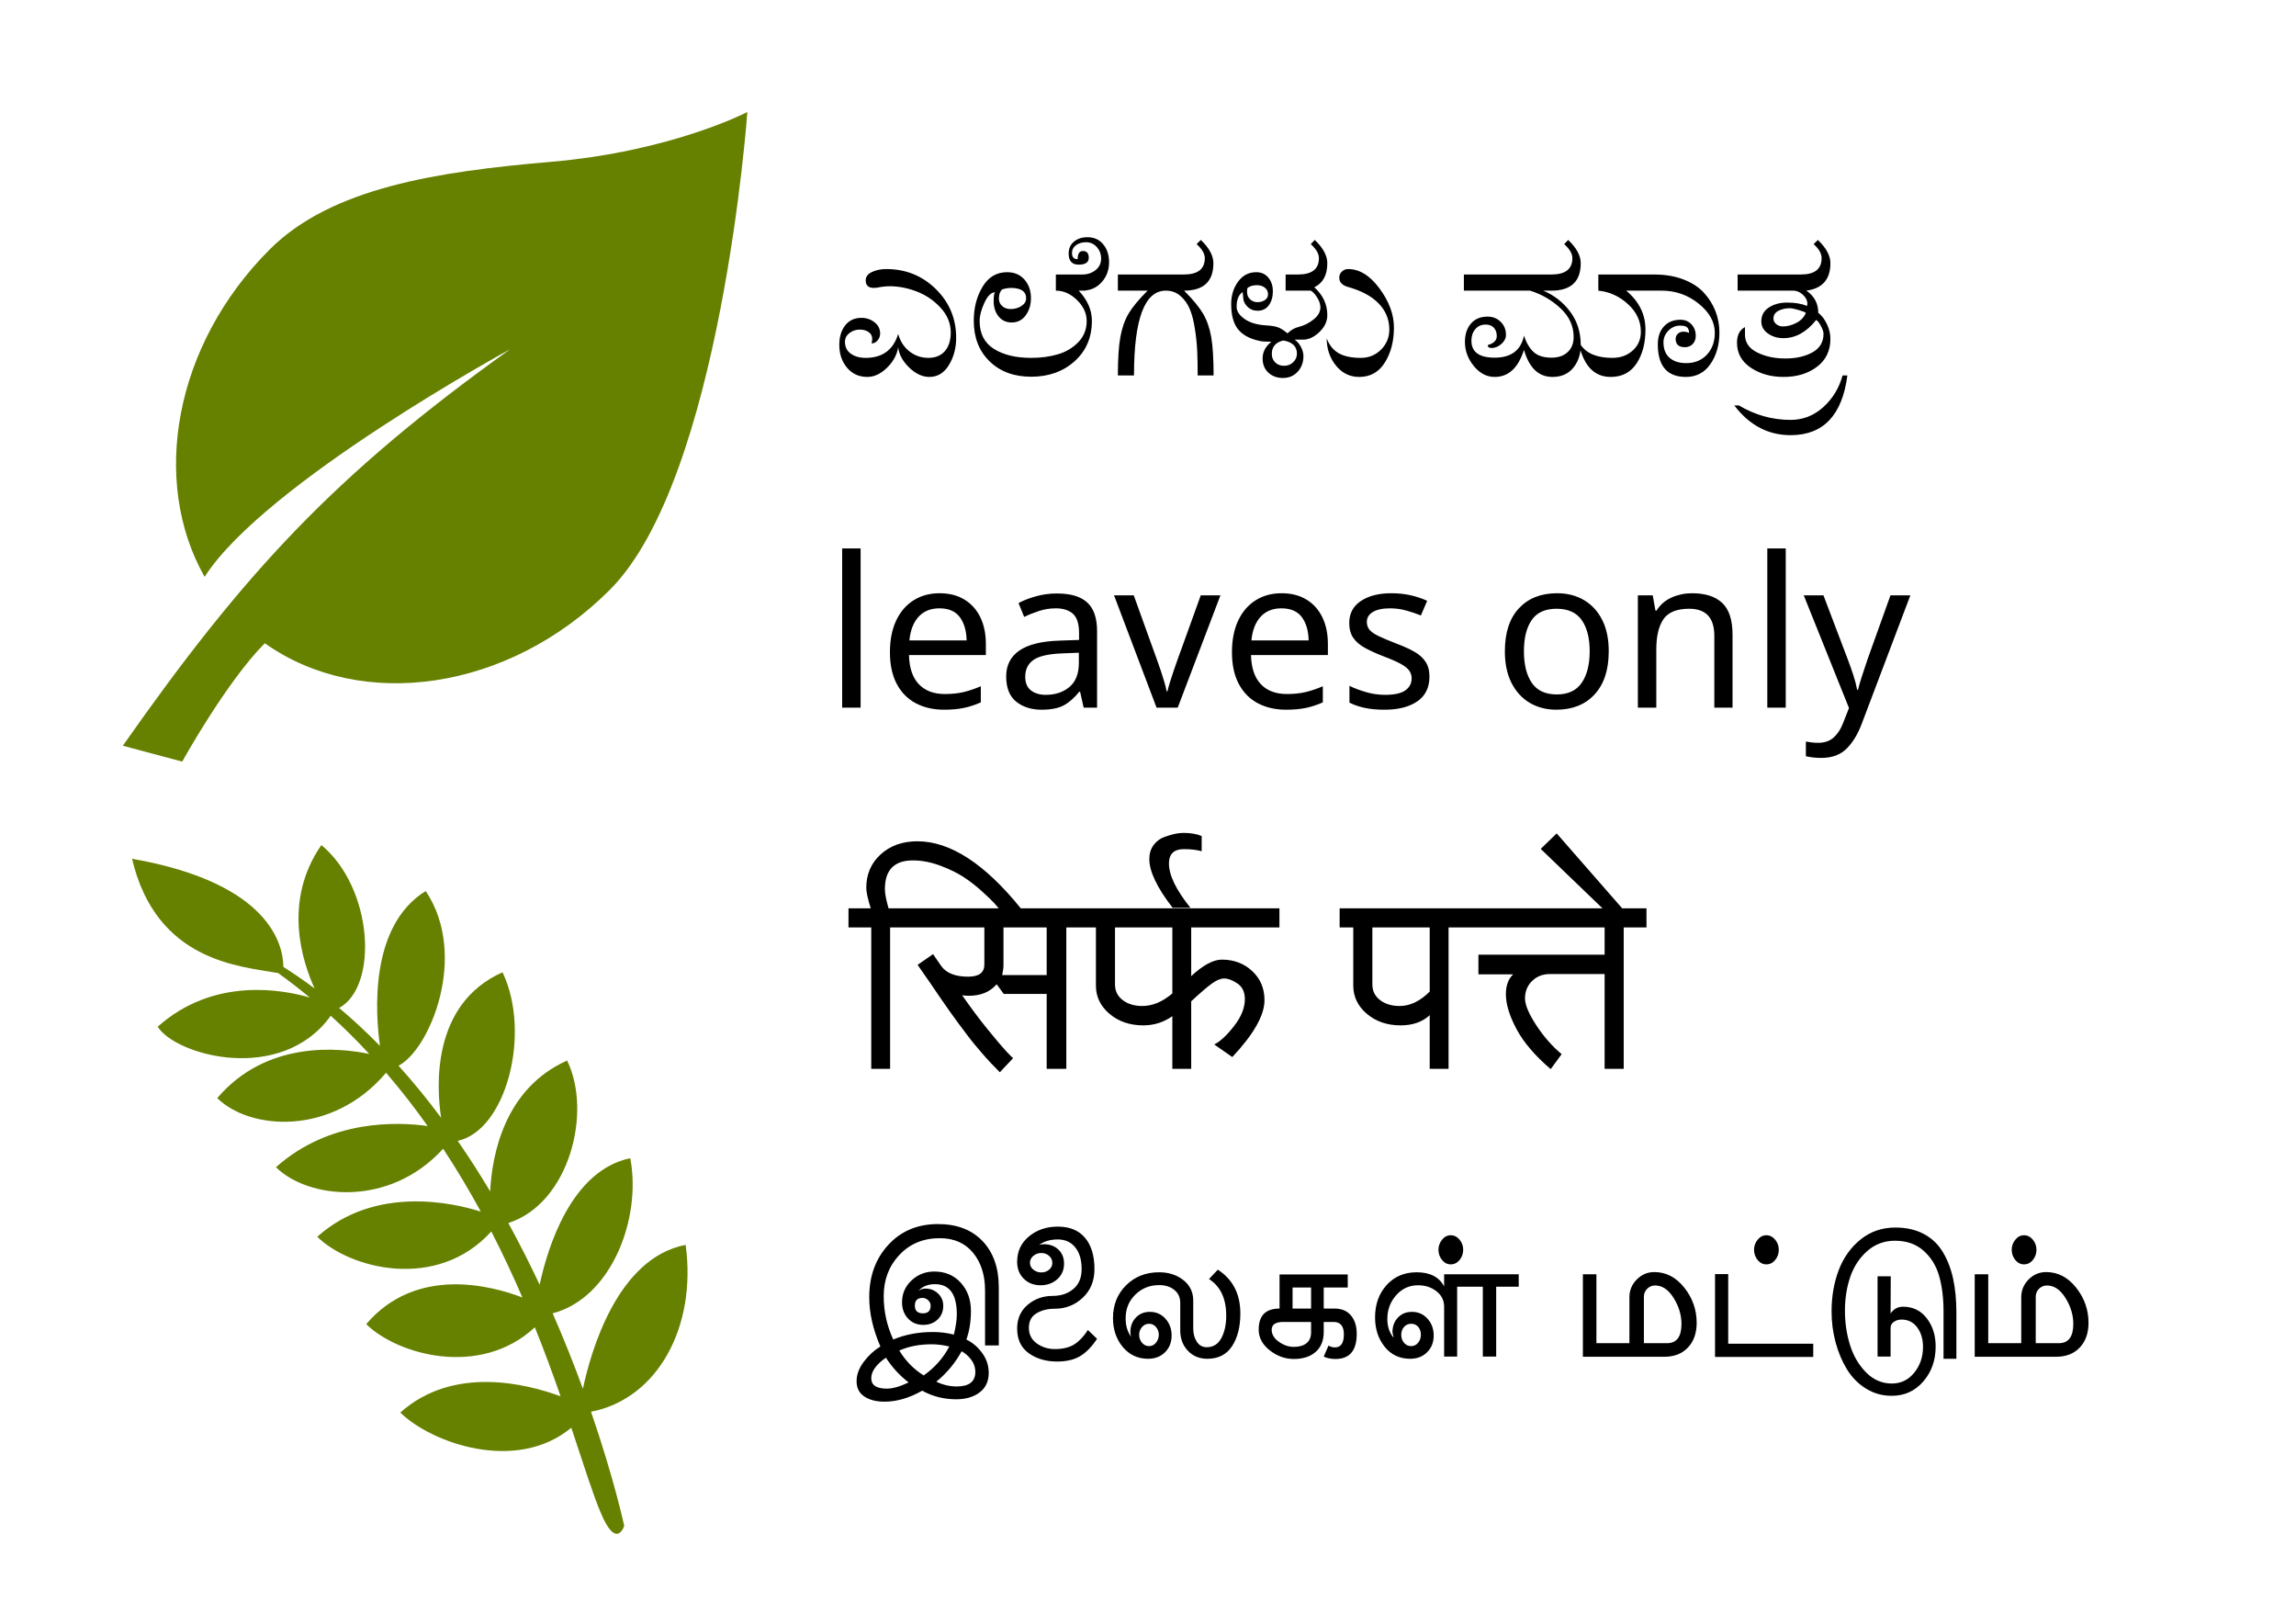
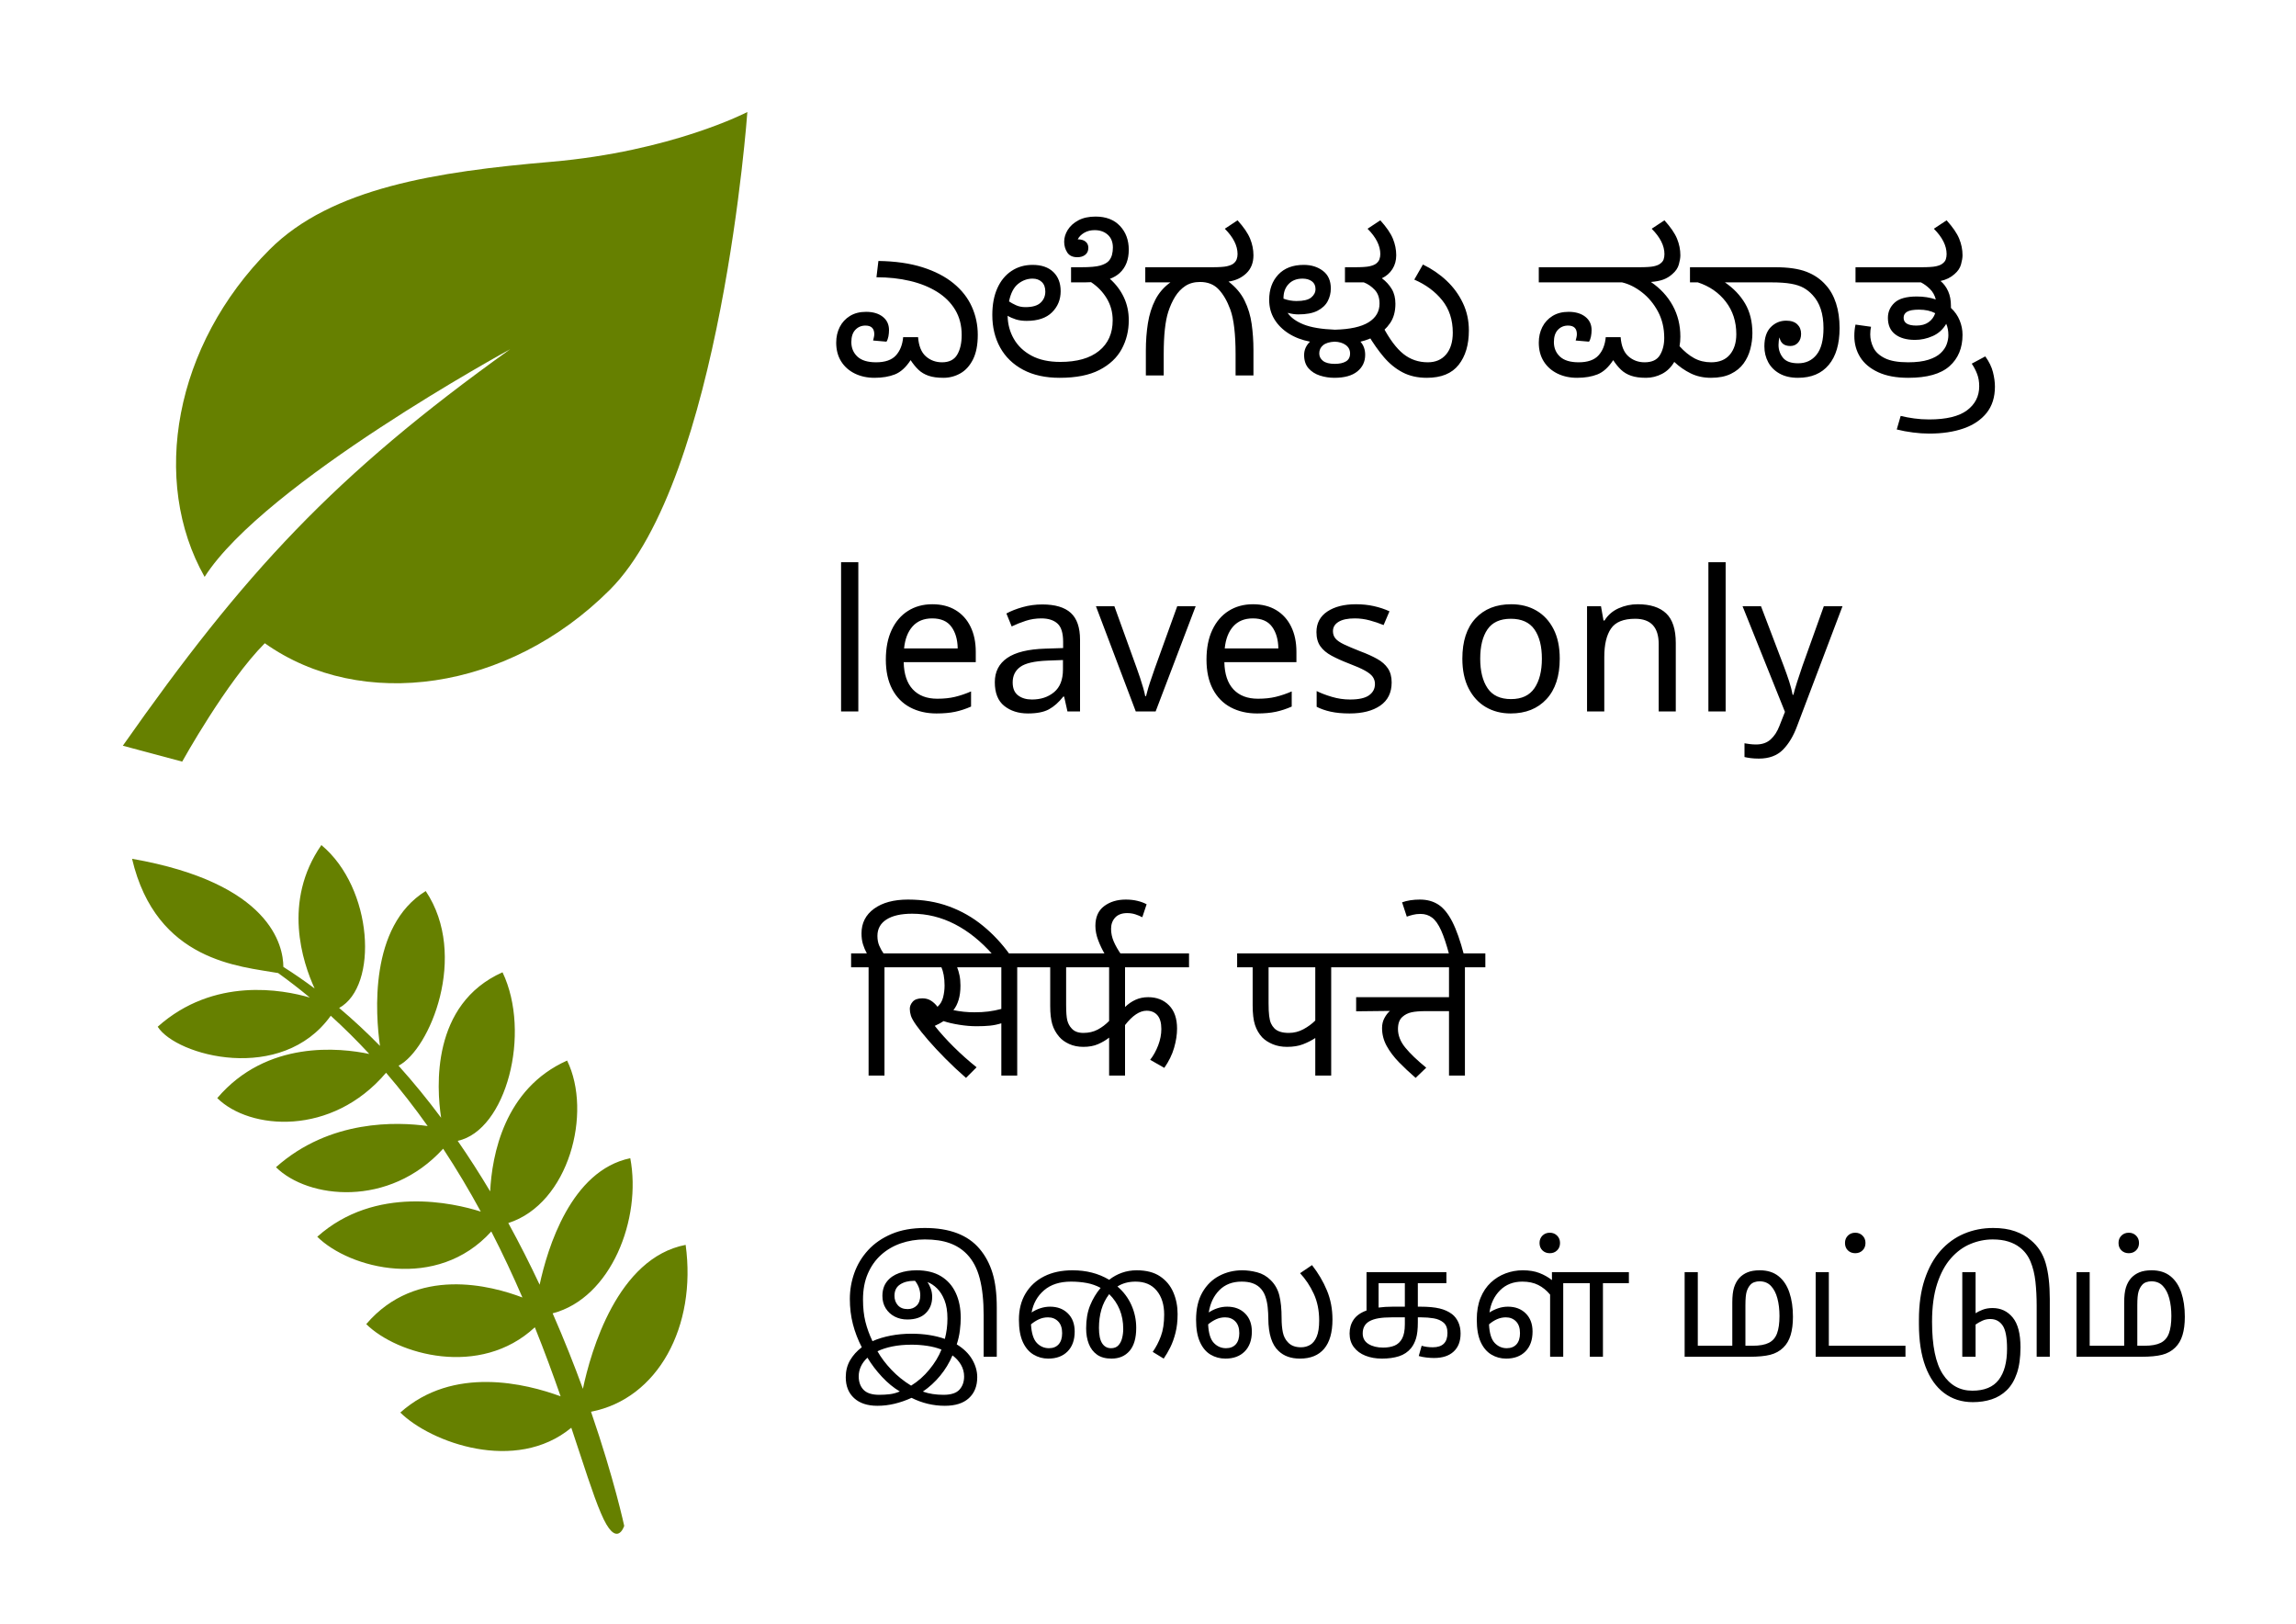
<svg xmlns="http://www.w3.org/2000/svg" width="1052.362" height="744.094" id="svg2" version="1.1">
  <defs id="defs4" />
  <g id="layer1" transform="translate(0,-308.2677)">
    <g id="g3106" transform="matrix(3.3,0,0,3.3,33.70083,340.2271)" style="fill:#668000">
      <g id="g3092" style="fill:#668000">
        <path id="path3094" d="M 74.488,72.223 C 89.962,56.755 93.59,5.872 93.59,5.872 c 0,0 -10.505,5.477 -27.287,6.917 C 50.478,14.148 35.822,16.38 27.234,24.968 13.98,38.225 10.663,57.093 18.207,70.427 26.511,57.397 60.655,38.805 60.655,38.805 36.148,56.331 23.661,69.922 6.847,93.874 l 8.245,2.207 c 0,0 6.138,-11.085 11.474,-16.44 13.392,9.502 33.82,6.689 47.922,-7.418 z" style="fill:#668000" />
      </g>
    </g>
    <g id="g3194" transform="matrix(-4.5,0,0,4.5,343.4849,699.4406)" style="fill:#668000">
      <g id="g3178" style="fill:#668000;stroke:none">
        <g id="g3180" transform="translate(-495,-695)" style="fill:#668000">
          <path id="path3182" d="m 542.997,707.167 c -1.113,0.802 -2.187,1.635 -3.223,2.494 2.747,-0.804 9.776,-2.134 15.493,2.972 -1.897,2.984 -12.631,5.854 -17.626,-1.119 -1.379,1.254 -2.687,2.555 -3.926,3.892 2.964,-0.625 10.432,-1.451 15.486,4.495 -3.305,3.263 -11.67,3.93 -17.194,-2.582 -1.518,1.765 -2.926,3.582 -4.236,5.427 3.059,-0.431 9.962,-0.707 15.45,4.194 -3.261,3.22 -11.519,4.166 -17.028,-1.886 -1.396,2.121 -2.669,4.267 -3.833,6.405 2.748,-0.87 10.727,-2.733 16.655,2.562 -3.285,3.244 -12.186,5.581 -17.726,-0.538 -1.171,2.276 -2.222,4.53 -3.17,6.723 3.134,-1.2 10.806,-3.263 15.908,2.713 -3.149,3.11 -11.592,5.511 -17.173,0.321 -0.995,2.474 -1.862,4.839 -2.626,7.032 3.502,-1.293 10.942,-3.157 16.327,1.652 -3.091,3.052 -11.755,6.226 -17.416,1.546 -1.26,3.775 -2.206,6.817 -3.014,8.697 -1.597,3.796 -2.373,1.296 -2.373,1.296 0,0 1.007,-4.733 3.38,-11.622 -6.808,-1.317 -10.778,-8.677 -9.638,-16.994 6.952,1.333 9.651,10.824 10.465,14.66 0.873,-2.392 1.897,-4.985 3.082,-7.687 -5.975,-1.557 -9.078,-9.645 -7.907,-15.798 6.043,1.253 8.434,9.172 9.232,12.881 0.97,-2.062 2.031,-4.167 3.191,-6.279 -6.189,-1.979 -8.577,-11.264 -5.989,-16.546 6.421,2.863 7.654,9.675 7.836,13.323 1.034,-1.731 2.136,-3.454 3.308,-5.147 -4.937,-1.06 -7.527,-10.968 -4.567,-17.166 7.285,3.248 6.725,11.733 6.255,14.815 1.358,-1.822 2.801,-3.598 4.335,-5.301 -3.168,-1.634 -7.164,-11.221 -2.767,-17.786 5.803,3.576 5.111,12.578 4.659,15.77 1.323,-1.351 2.708,-2.644 4.158,-3.866 -4.026,-2.218 -3.463,-12.212 1.811,-16.587 3.98,5.726 1.912,11.945 0.689,14.602 l 0,0 c 1.031,-0.77 2.092,-1.503 3.184,-2.194 0.01,-2.149 1.269,-8.534 15.41,-11.011 -2.47,10.499 -11.037,10.947 -14.881,11.637 z" style="fill:#668000" />
        </g>
      </g>
    </g>
-     <text xml:space="preserve" style="font-style:normal;font-weight:normal;font-size:40px;line-height:125%;font-family:Sans;letter-spacing:0px;word-spacing:0px;fill:#000000;fill-opacity:1;stroke:none" x="377.846" y="632.549" id="text3201">
-       <tspan id="tspan3203" x="377.846" y="632.549" style="font-style:normal;font-variant:normal;font-weight:500;font-stretch:normal;font-size:96px;font-family:Cantarell;-inkscape-font-specification:'Cantarell Medium'">leaves only</tspan>
+     <text xml:space="preserve" style="font-style:normal;font-weight:normal;font-size:40px;line-height:125%;font-family:Sans;letter-spacing:0px;word-spacing:0px;fill:#000000;fill-opacity:1;stroke:none" x="377.846" y="634.314" id="text3201">
+       <tspan id="tspan3203" x="377.846" y="634.314" style="font-style:normal;font-variant:normal;font-weight:normal;font-stretch:normal;font-size:90px;font-family:'Noto Sans';-inkscape-font-specification:'Noto Sans'">leaves only</tspan>
    </text>
    <text xml:space="preserve" style="font-size:40px;font-style:normal;font-weight:normal;line-height:125%;letter-spacing:0px;word-spacing:0px;fill:#000000;fill-opacity:1;stroke:none;font-family:Sans" x="473.679" y="279.613" id="text3205" transform="translate(0,308.2677)">
      <tspan id="tspan3207" x="473.679" y="279.613" />
    </text>
-     <text xml:space="preserve" style="font-style:normal;font-weight:normal;font-size:40px;line-height:125%;font-family:Sans;letter-spacing:0px;word-spacing:0px;fill:#000000;fill-opacity:1;stroke:none" x="390.101" y="798.083" id="text3209">
-       <tspan id="tspan3211" x="390.101" y="798.083" style="font-style:normal;font-variant:normal;font-weight:normal;font-stretch:normal;font-size:120px;font-family:'Cambay Devanagari';-inkscape-font-specification:'Cambay Devanagari'">सिर्फ पत्ते</tspan>
+     <text xml:space="preserve" style="font-style:normal;font-weight:normal;font-size:40px;line-height:125%;font-family:Sans;letter-spacing:0px;word-spacing:0px;fill:#000000;fill-opacity:1;stroke:none" x="390.101" y="801.151" id="text3209">
+       <tspan id="tspan3211" x="390.101" y="801.151" style="font-style:normal;font-variant:normal;font-weight:normal;font-stretch:normal;font-size:90px;font-family:'Noto Sans Devanagari';-inkscape-font-specification:'Noto Sans Devanagari'">सिर्फ पत्ते</tspan>
    </text>
    <text xml:space="preserve" style="font-size:40px;font-style:normal;font-weight:normal;line-height:125%;letter-spacing:0px;word-spacing:0px;fill:#000000;fill-opacity:1;stroke:none;font-family:Sans" x="380.659" y="480.331" id="text3056">
-       <tspan id="tspan3058" x="380.659" y="480.331" style="font-size:96px;font-style:normal;font-variant:normal;font-weight:normal;font-stretch:normal;font-family:Lohit Kannada;-inkscape-font-specification:Lohit Kannada">ಎಲೆಗಳು ಮಾತ್ರ</tspan>
+       <tspan id="tspan3058" x="380.659" y="480.331" style="font-size:90px;font-style:normal;font-variant:normal;font-weight:normal;font-stretch:normal;font-family:'Noto Sans Kannada';-inkscape-font-specification:'Noto Sans Kannada'">ಎಲೆಗಳು ಮಾತ್ರ</tspan>
    </text>
    <text xml:space="preserve" style="font-style:normal;font-weight:normal;font-size:40px;line-height:125%;font-family:Sans;letter-spacing:0px;word-spacing:0px;fill:#000000;fill-opacity:1;stroke:none" x="384.212" y="930.033" id="text3060">
-       <tspan id="tspan3062" x="384.212" y="930.033" style="font-style:normal;font-variant:normal;font-weight:normal;font-stretch:normal;font-size:84px;font-family:TSCu_Paranar;-inkscape-font-specification:TSCu_Paranar">இலைகள் மட்டும்</tspan>
+       <tspan id="tspan3062" x="384.212" y="930.033" style="font-style:normal;font-variant:normal;font-weight:normal;font-stretch:normal;font-size:70px;font-family:'Noto Sans Tamil';-inkscape-font-specification:'Noto Sans Tamil'">இலைகள் மட்டும்</tspan>
    </text>
  </g>
</svg>
